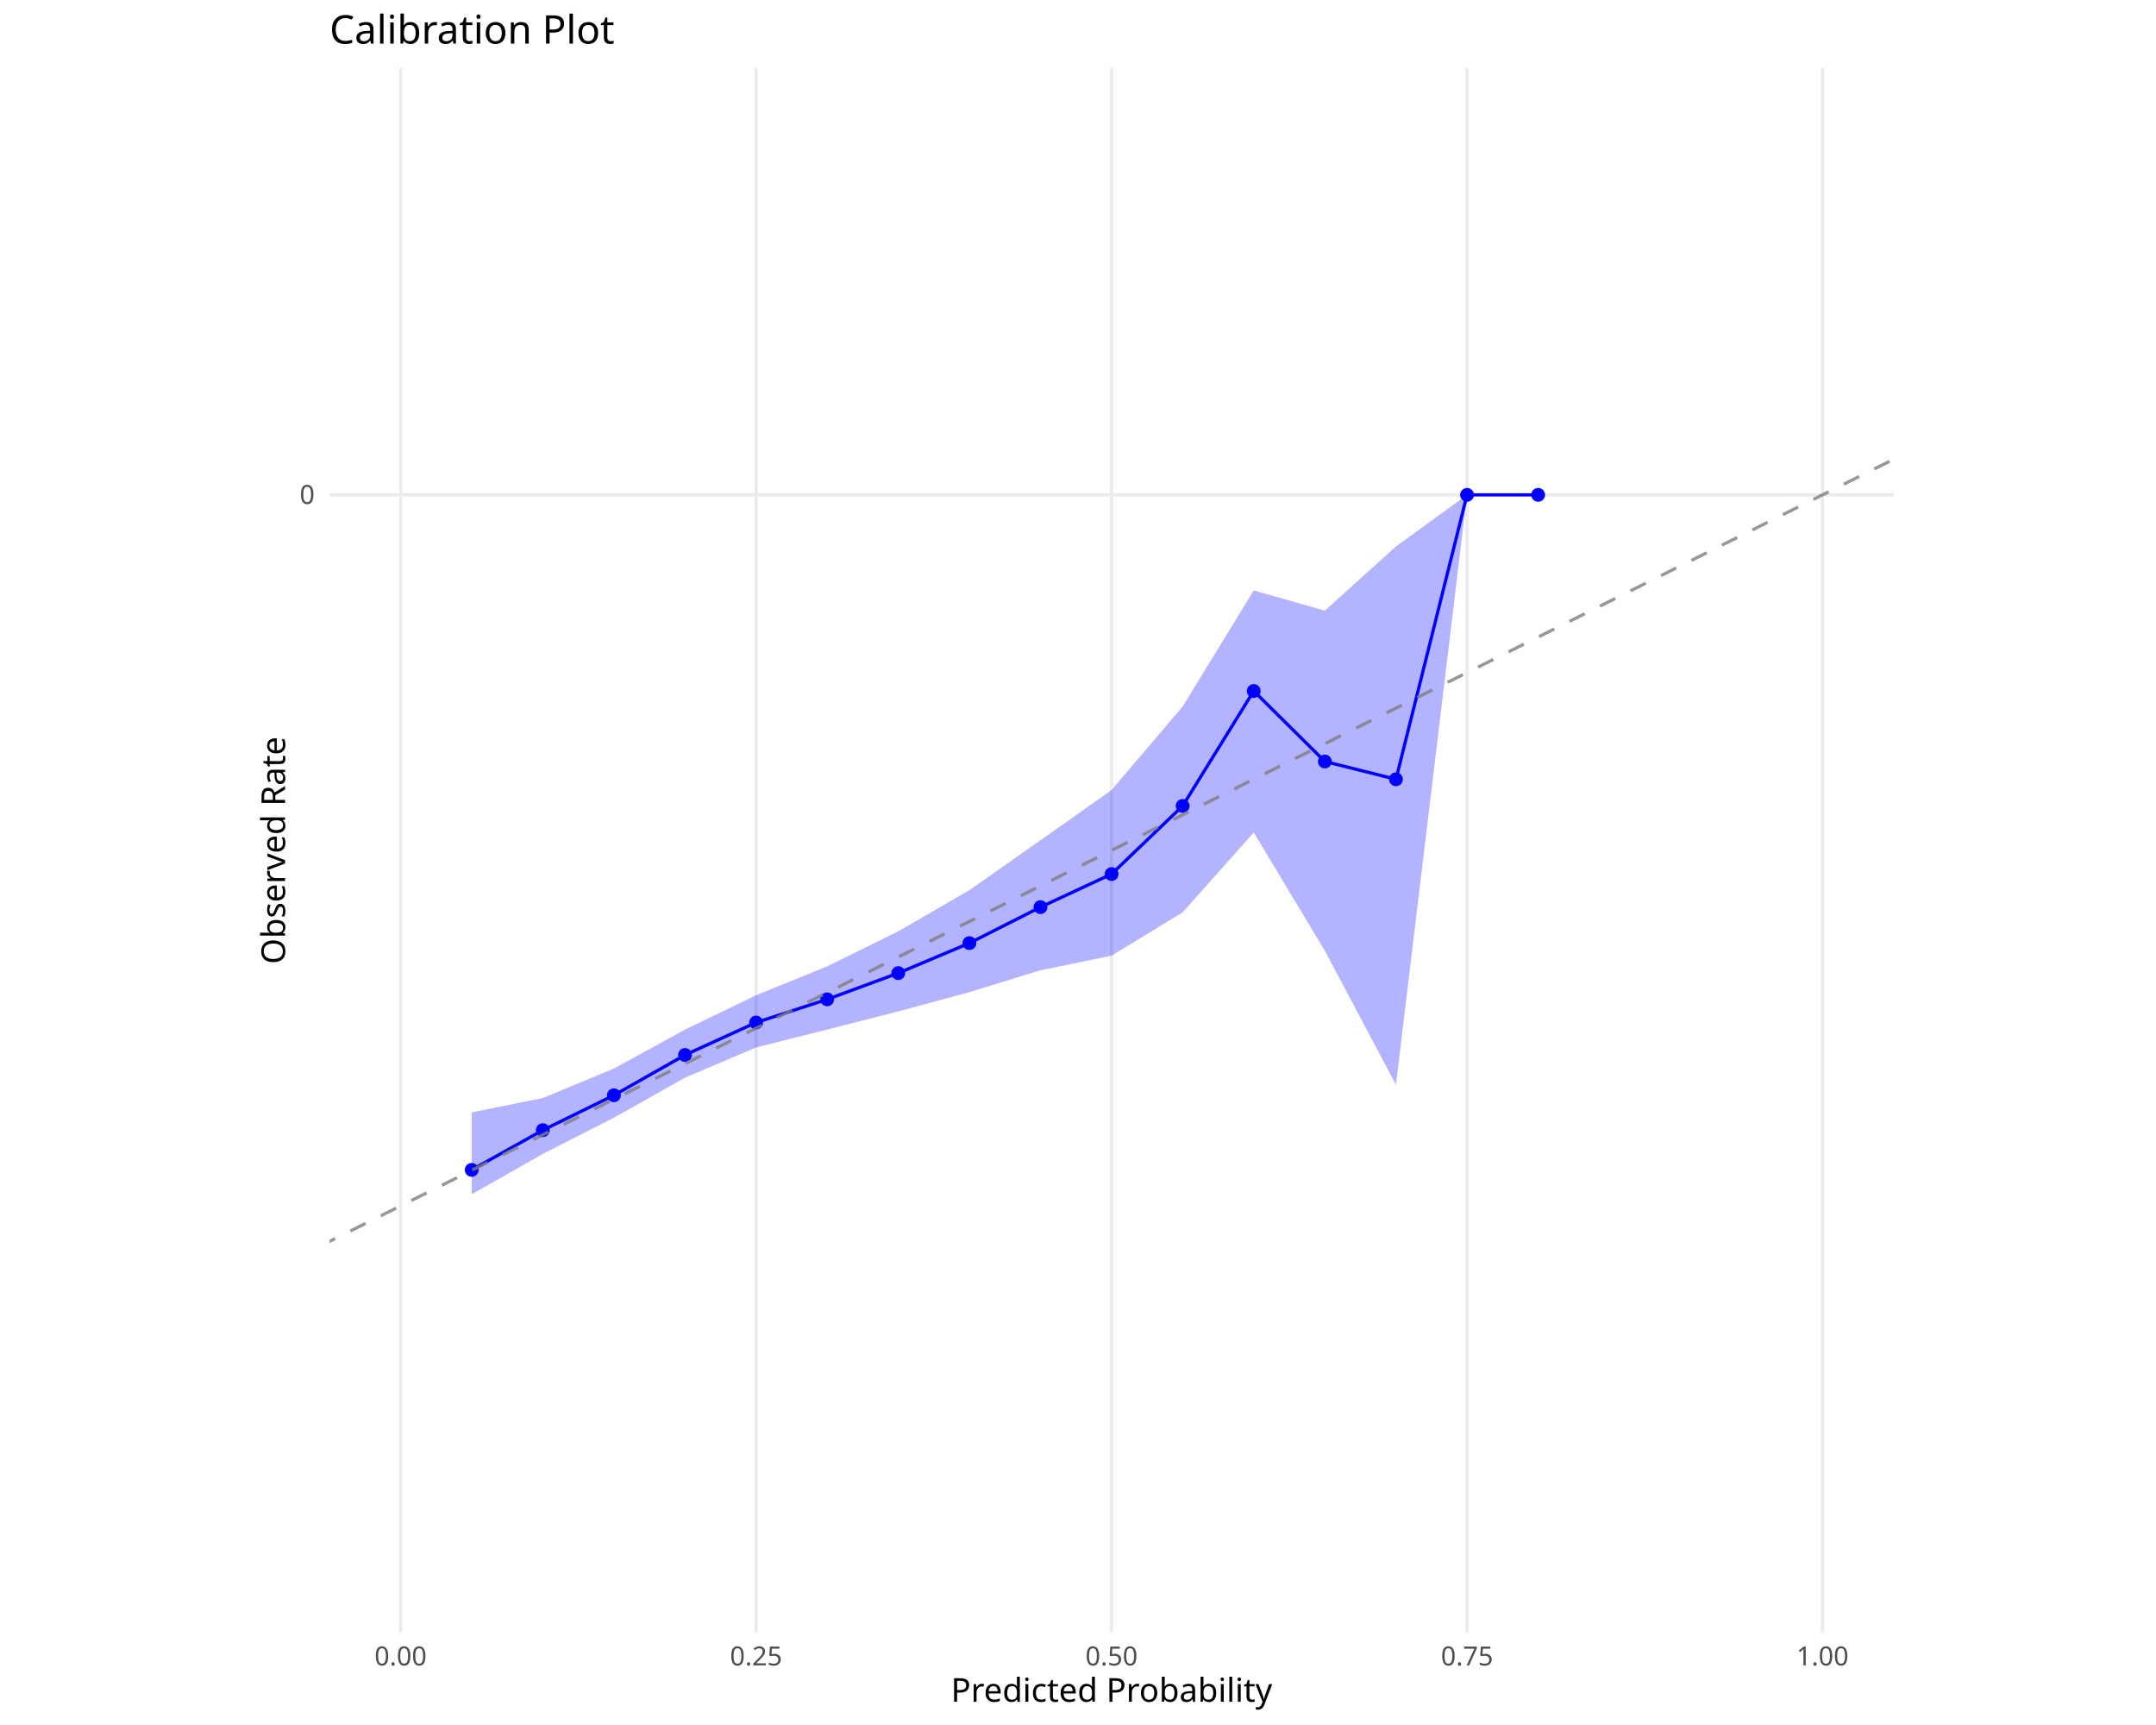
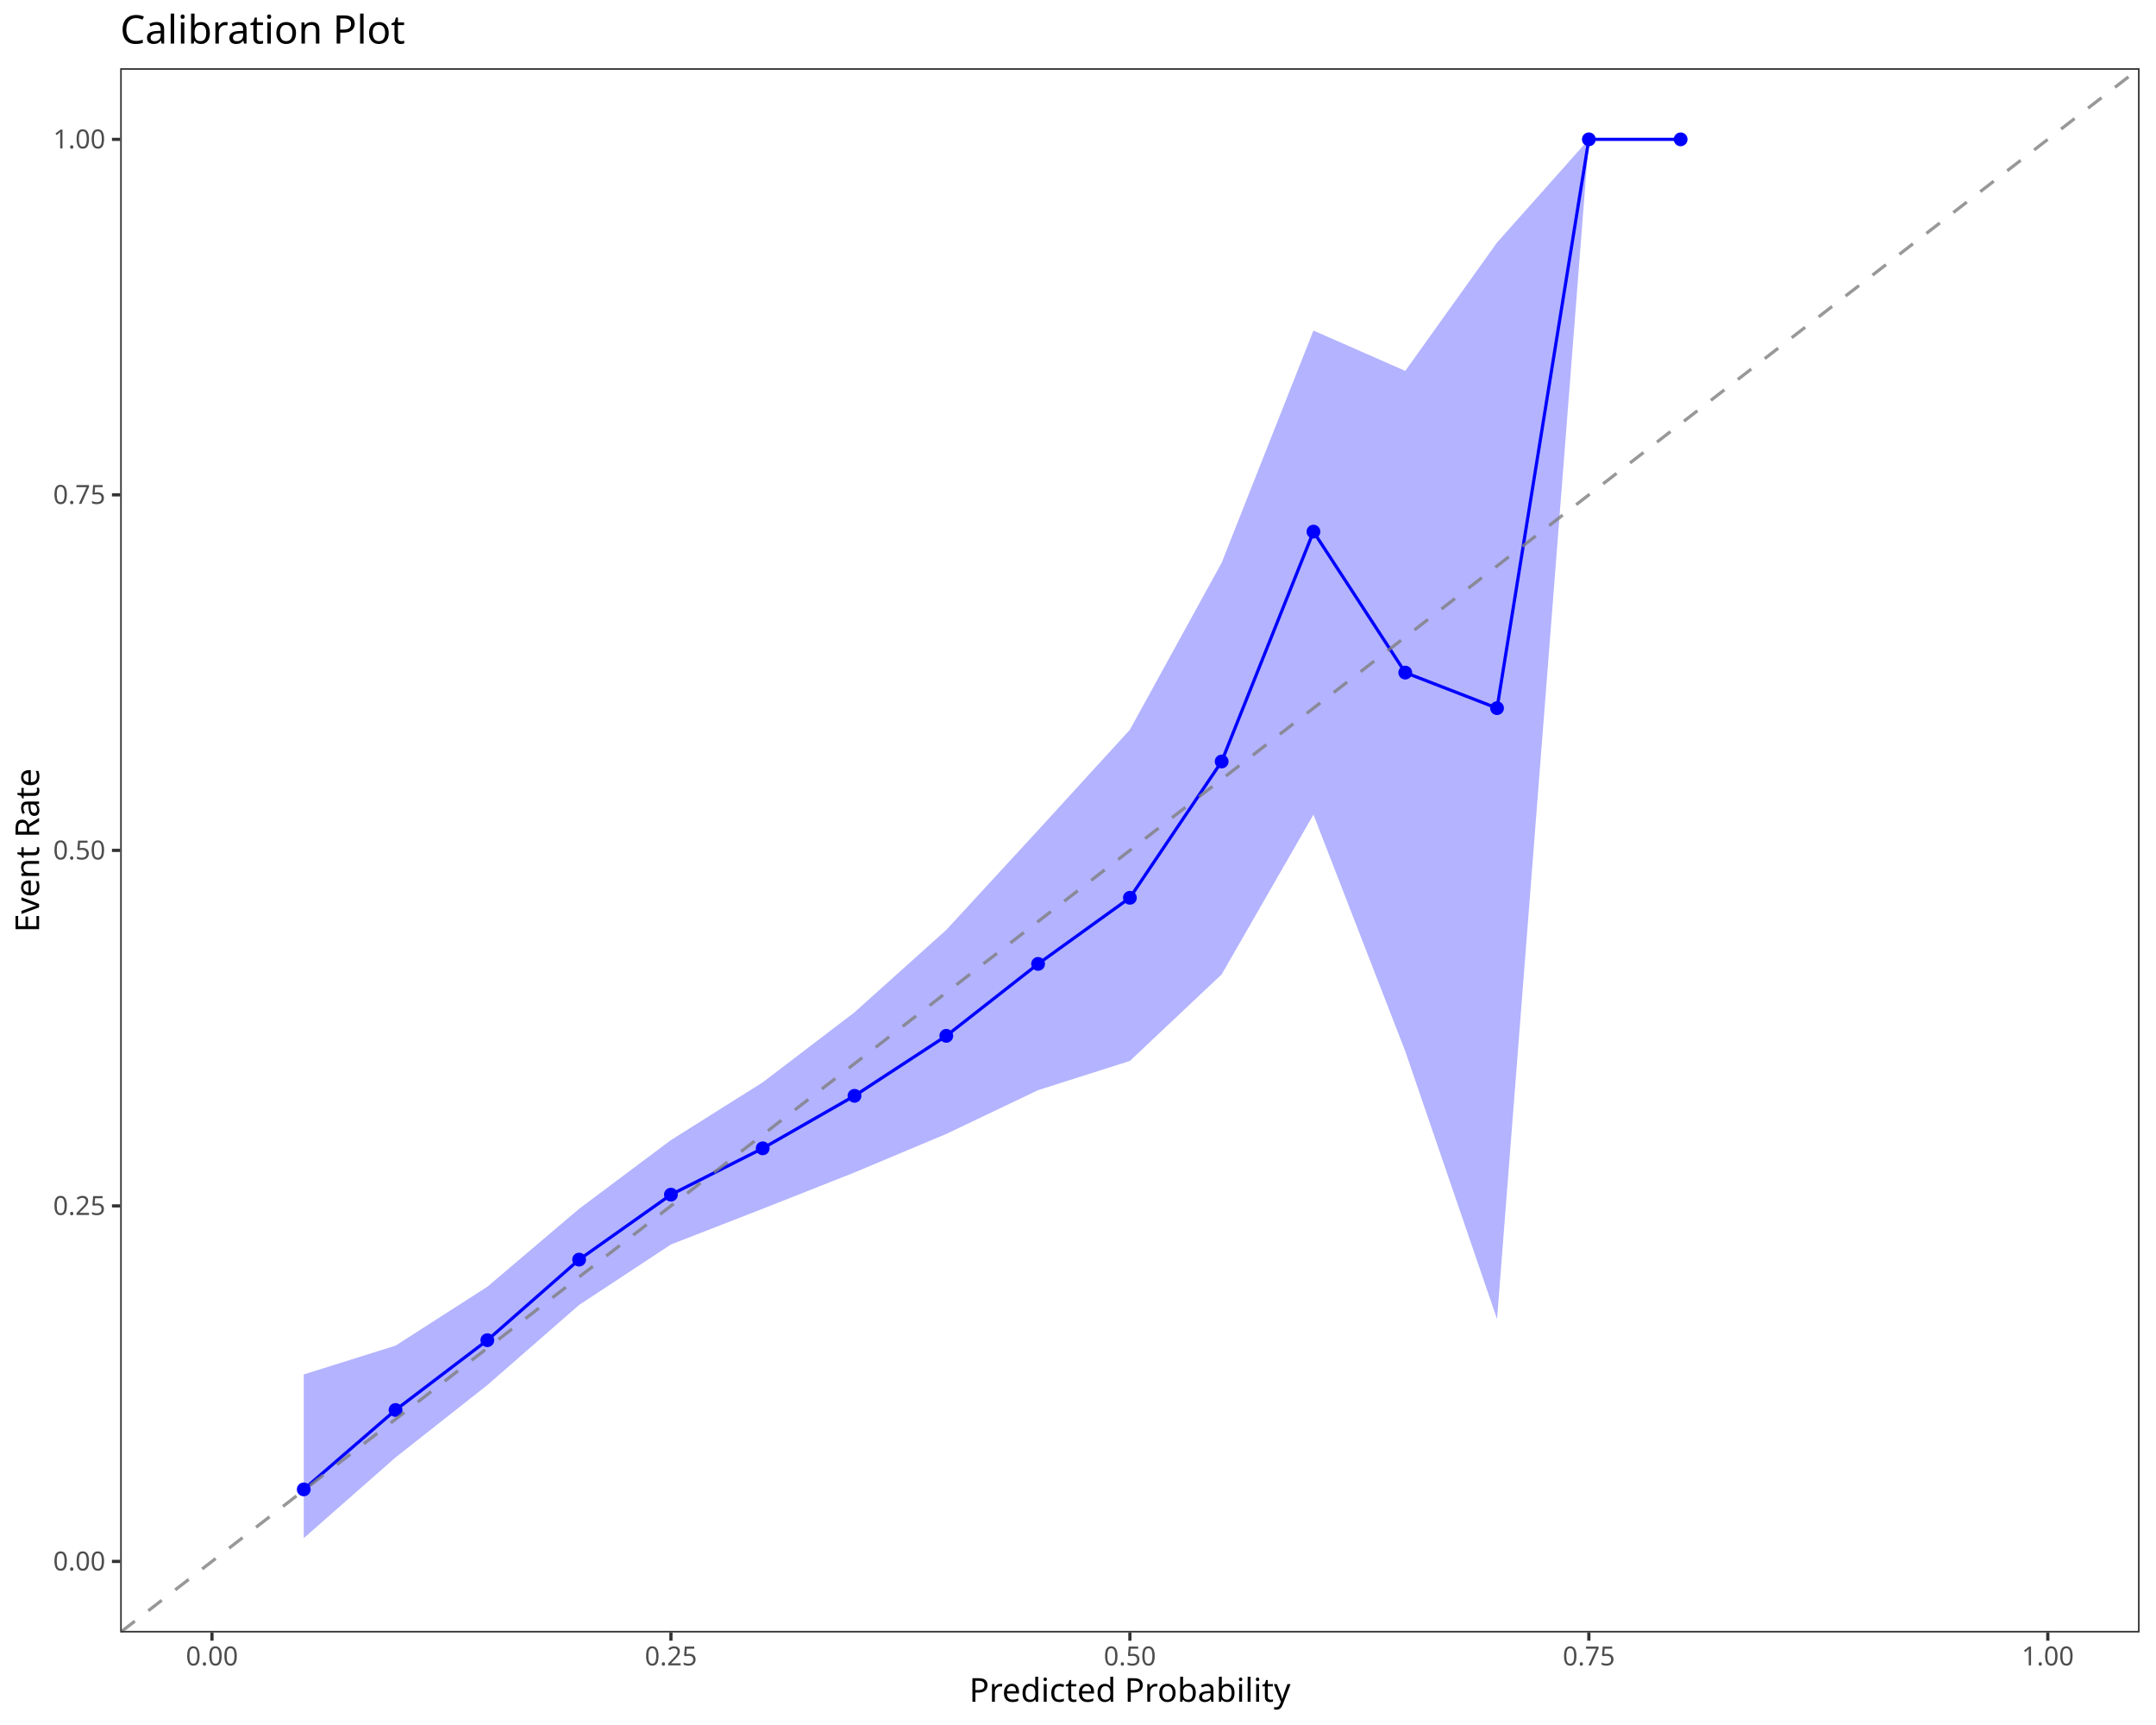
<svg xmlns="http://www.w3.org/2000/svg" class="svglite" data-engine-version="2.0" width="720.00pt" height="576.00pt" viewBox="0 0 720.00 576.00">
  <defs>
    <style type="text/css">
    .svglite line, .svglite polyline, .svglite polygon, .svglite path, .svglite rect, .svglite circle {
      fill: none;
      stroke: #000000;
      stroke-linecap: round;
      stroke-linejoin: round;
      stroke-miterlimit: 10.00;
    }
  </style>
  </defs>
  <rect width="100%" height="100%" style="stroke: none; fill: #FFFFFF;" />
  <defs>
    <clipPath id="cpMC4wMHw3MjAuMDB8MC4wMHw1NzYuMDA=">
      <rect x="0.00" y="0.00" width="720.00" height="576.00" />
    </clipPath>
  </defs>
  <g clip-path="url(#cpMC4wMHw3MjAuMDB8MC4wMHw1NzYuMDA=)">
- </g>
+     <rect x="0.00" y="0.00" width="720.00" height="576.00" style="stroke-width: 1.07; stroke: #FFFFFF; fill: #FFFFFF;" />
+   </g>
  <defs>
-     <clipPath id="cpODIuMTV8NjM3Ljg1fDAuMDB8NTc2LjAw">
-       <rect x="82.15" y="0.00" width="555.71" height="576.00" />
+     <clipPath id="cpNDAuMTN8NzE0LjUyfDIyLjc4fDU0NS4xMQ==">
+       <rect x="40.13" y="22.78" width="674.39" height="522.33" />
    </clipPath>
  </defs>
-   <g clip-path="url(#cpODIuMTV8NjM3Ljg1fDAuMDB8NTc2LjAw)">
- </g>
-   <g clip-path="url(#cpMC4wMHw3MjAuMDB8MC4wMHw1NzYuMDA=)">
- </g>
-   <defs>
-     <clipPath id="cpMTEwLjA1fDYzMi4zN3wyMi43OHw1NDUuMTE=">
-       <rect x="110.05" y="22.78" width="522.33" height="522.33" />
-     </clipPath>
-   </defs>
-   <g clip-path="url(#cpMTEwLjA1fDYzMi4zN3wyMi43OHw1NDUuMTE=)">
-     <polyline points="110.05,165.24 632.37,165.24 " style="stroke-width: 1.07; stroke: #EBEBEB; stroke-linecap: butt;" />
-     <polyline points="110.05,-72.19 632.37,-72.19 " style="stroke-width: 1.07; stroke: #EBEBEB; stroke-linecap: butt;" />
-     <polyline points="133.79,545.11 133.79,22.78 " style="stroke-width: 1.07; stroke: #EBEBEB; stroke-linecap: butt;" />
-     <polyline points="252.50,545.11 252.50,22.78 " style="stroke-width: 1.07; stroke: #EBEBEB; stroke-linecap: butt;" />
-     <polyline points="371.21,545.11 371.21,22.78 " style="stroke-width: 1.07; stroke: #EBEBEB; stroke-linecap: butt;" />
-     <polyline points="489.92,545.11 489.92,22.78 " style="stroke-width: 1.07; stroke: #EBEBEB; stroke-linecap: butt;" />
-     <polyline points="608.63,545.11 608.63,22.78 " style="stroke-width: 1.07; stroke: #EBEBEB; stroke-linecap: butt;" />
-     <polygon points="157.53,371.44 181.27,366.64 205.01,356.80 228.76,343.79 252.50,332.32 276.24,322.68 299.98,310.99 323.73,297.23 347.47,280.58 371.21,263.80 394.95,235.92 418.69,197.16 442.44,203.90 466.18,182.47 489.92,165.24 513.66,165.24 513.66,165.24 489.92,165.24 466.18,362.20 442.44,317.49 418.69,277.98 394.95,304.65 371.21,319.11 347.47,323.98 323.73,331.29 299.98,337.72 276.24,343.78 252.50,349.75 228.76,359.85 205.01,373.22 181.27,385.30 157.53,398.78 " style="stroke-width: 0.00; stroke: none; stroke-linecap: butt; fill: #0000FF; fill-opacity: 0.30;" />
-     <polyline points="157.53,371.44 181.27,366.64 205.01,356.80 228.76,343.79 252.50,332.32 276.24,322.68 299.98,310.99 323.73,297.23 347.47,280.58 371.21,263.80 394.95,235.92 418.69,197.16 442.44,203.90 466.18,182.47 489.92,165.24 513.66,165.24 " style="stroke-width: 1.07; stroke: none; stroke-linecap: butt;" />
-     <polyline points="513.66,165.24 489.92,165.24 466.18,362.20 442.44,317.49 418.69,277.98 394.95,304.65 371.21,319.11 347.47,323.98 323.73,331.29 299.98,337.72 276.24,343.78 252.50,349.75 228.76,359.85 205.01,373.22 181.27,385.30 157.53,398.78 " style="stroke-width: 1.07; stroke: none; stroke-linecap: butt;" />
-     <polyline points="157.53,390.64 181.27,377.38 205.01,365.73 228.76,352.27 252.50,341.43 276.24,333.69 299.98,324.93 323.73,314.92 347.47,302.90 371.21,291.86 394.95,269.11 418.69,230.73 442.44,254.27 466.18,260.21 489.92,165.24 513.66,165.24 " style="stroke-width: 1.07; stroke: #0000FF; stroke-linecap: butt;" />
-     <circle cx="157.53" cy="390.64" r="1.95" style="stroke-width: 0.71; stroke: #0000FF; fill: #0000FF;" />
-     <circle cx="181.27" cy="377.38" r="1.95" style="stroke-width: 0.71; stroke: #0000FF; fill: #0000FF;" />
-     <circle cx="205.01" cy="365.73" r="1.95" style="stroke-width: 0.71; stroke: #0000FF; fill: #0000FF;" />
-     <circle cx="228.76" cy="352.27" r="1.95" style="stroke-width: 0.71; stroke: #0000FF; fill: #0000FF;" />
-     <circle cx="252.50" cy="341.43" r="1.95" style="stroke-width: 0.71; stroke: #0000FF; fill: #0000FF;" />
-     <circle cx="276.24" cy="333.69" r="1.95" style="stroke-width: 0.71; stroke: #0000FF; fill: #0000FF;" />
-     <circle cx="299.98" cy="324.93" r="1.95" style="stroke-width: 0.71; stroke: #0000FF; fill: #0000FF;" />
-     <circle cx="323.73" cy="314.92" r="1.95" style="stroke-width: 0.71; stroke: #0000FF; fill: #0000FF;" />
-     <circle cx="347.47" cy="302.90" r="1.95" style="stroke-width: 0.71; stroke: #0000FF; fill: #0000FF;" />
-     <circle cx="371.21" cy="291.86" r="1.95" style="stroke-width: 0.71; stroke: #0000FF; fill: #0000FF;" />
-     <circle cx="394.95" cy="269.11" r="1.95" style="stroke-width: 0.71; stroke: #0000FF; fill: #0000FF;" />
-     <circle cx="418.69" cy="230.73" r="1.95" style="stroke-width: 0.71; stroke: #0000FF; fill: #0000FF;" />
-     <circle cx="442.44" cy="254.27" r="1.95" style="stroke-width: 0.71; stroke: #0000FF; fill: #0000FF;" />
-     <circle cx="466.18" cy="260.21" r="1.95" style="stroke-width: 0.71; stroke: #0000FF; fill: #0000FF;" />
-     <circle cx="489.92" cy="165.24" r="1.95" style="stroke-width: 0.71; stroke: #0000FF; fill: #0000FF;" />
-     <circle cx="513.66" cy="165.24" r="1.95" style="stroke-width: 0.71; stroke: #0000FF; fill: #0000FF;" />
-     <line x1="-412.28" y1="675.69" x2="1154.70" y2="-107.80" style="stroke-width: 1.07; stroke: #7F7F7F; stroke-opacity: 0.80; stroke-dasharray: 5.69,5.69; stroke-linecap: butt;" />
+   <g clip-path="url(#cpNDAuMTN8NzE0LjUyfDIyLjc4fDU0NS4xMQ==)">
+     <rect x="40.13" y="22.78" width="674.39" height="522.33" style="stroke-width: 1.07; stroke: none; fill: #FFFFFF;" />
+     <polygon points="101.44,458.94 132.09,449.33 162.75,429.66 193.40,403.63 224.06,380.69 254.71,361.41 285.36,338.03 316.02,310.50 346.67,277.22 377.33,243.66 407.98,187.90 438.63,110.37 469.29,123.85 499.94,80.99 530.60,46.53 561.25,46.53 561.25,46.53 530.60,46.53 499.94,440.45 469.29,351.03 438.63,272.01 407.98,325.35 377.33,354.26 346.67,364.01 316.02,378.63 285.36,391.50 254.71,403.62 224.06,415.55 193.40,435.74 162.75,462.49 132.09,486.66 101.44,513.61 " style="stroke-width: 0.00; stroke: none; stroke-linecap: butt; fill: #0000FF; fill-opacity: 0.30;" />
+     <polyline points="101.44,458.94 132.09,449.33 162.75,429.66 193.40,403.63 224.06,380.69 254.71,361.41 285.36,338.03 316.02,310.50 346.67,277.22 377.33,243.66 407.98,187.90 438.63,110.37 469.29,123.85 499.94,80.99 530.60,46.53 561.25,46.53 " style="stroke-width: 1.07; stroke: none; stroke-linecap: butt;" />
+     <polyline points="561.25,46.53 530.60,46.53 499.94,440.45 469.29,351.03 438.63,272.01 407.98,325.35 377.33,354.26 346.67,364.01 316.02,378.63 285.36,391.50 254.71,403.62 224.06,415.55 193.40,435.74 162.75,462.49 132.09,486.66 101.44,513.61 " style="stroke-width: 1.07; stroke: none; stroke-linecap: butt;" />
+     <polyline points="101.44,497.33 132.09,470.82 162.75,447.51 193.40,420.60 224.06,398.91 254.71,383.44 285.36,365.91 316.02,345.88 346.67,321.86 377.33,299.78 407.98,254.27 438.63,177.52 469.29,224.59 499.94,236.46 530.60,46.53 561.25,46.53 " style="stroke-width: 1.07; stroke: #0000FF; stroke-linecap: butt;" />
+     <circle cx="101.44" cy="497.33" r="1.95" style="stroke-width: 0.71; stroke: #0000FF; fill: #0000FF;" />
+     <circle cx="132.09" cy="470.82" r="1.95" style="stroke-width: 0.71; stroke: #0000FF; fill: #0000FF;" />
+     <circle cx="162.75" cy="447.51" r="1.95" style="stroke-width: 0.71; stroke: #0000FF; fill: #0000FF;" />
+     <circle cx="193.40" cy="420.60" r="1.95" style="stroke-width: 0.71; stroke: #0000FF; fill: #0000FF;" />
+     <circle cx="224.06" cy="398.91" r="1.95" style="stroke-width: 0.71; stroke: #0000FF; fill: #0000FF;" />
+     <circle cx="254.71" cy="383.44" r="1.95" style="stroke-width: 0.71; stroke: #0000FF; fill: #0000FF;" />
+     <circle cx="285.36" cy="365.91" r="1.95" style="stroke-width: 0.71; stroke: #0000FF; fill: #0000FF;" />
+     <circle cx="316.02" cy="345.88" r="1.95" style="stroke-width: 0.71; stroke: #0000FF; fill: #0000FF;" />
+     <circle cx="346.67" cy="321.86" r="1.95" style="stroke-width: 0.71; stroke: #0000FF; fill: #0000FF;" />
+     <circle cx="377.33" cy="299.78" r="1.95" style="stroke-width: 0.71; stroke: #0000FF; fill: #0000FF;" />
+     <circle cx="407.98" cy="254.27" r="1.95" style="stroke-width: 0.71; stroke: #0000FF; fill: #0000FF;" />
+     <circle cx="438.63" cy="177.52" r="1.95" style="stroke-width: 0.71; stroke: #0000FF; fill: #0000FF;" />
+     <circle cx="469.29" cy="224.59" r="1.95" style="stroke-width: 0.71; stroke: #0000FF; fill: #0000FF;" />
+     <circle cx="499.94" cy="236.46" r="1.95" style="stroke-width: 0.71; stroke: #0000FF; fill: #0000FF;" />
+     <circle cx="530.60" cy="46.53" r="1.95" style="stroke-width: 0.71; stroke: #0000FF; fill: #0000FF;" />
+     <circle cx="561.25" cy="46.53" r="1.95" style="stroke-width: 0.71; stroke: #0000FF; fill: #0000FF;" />
+     <line x1="-634.25" y1="1067.44" x2="1388.91" y2="-499.55" style="stroke-width: 1.07; stroke: #7F7F7F; stroke-opacity: 0.80; stroke-dasharray: 5.69,5.69; stroke-linecap: butt;" />
+     <rect x="40.13" y="22.78" width="674.39" height="522.33" style="stroke-width: 1.07; stroke: #333333;" />
  </g>
  <g clip-path="url(#cpMC4wMHw3MjAuMDB8MC4wMHw1NzYuMDA=)">
-     <text x="105.11" y="168.26" text-anchor="end" style="font-size: 8.80px; fill: #4D4D4D; font-family: sans;" textLength="4.89px" lengthAdjust="spacingAndGlyphs">0</text>
-     <text x="105.11" y="-69.16" text-anchor="end" style="font-size: 8.80px; fill: #4D4D4D; font-family: sans;" textLength="4.89px" lengthAdjust="spacingAndGlyphs">1</text>
-     <text x="133.79" y="556.10" text-anchor="middle" style="font-size: 8.80px; fill: #4D4D4D; font-family: sans;" textLength="17.13px" lengthAdjust="spacingAndGlyphs">0.00</text>
-     <text x="252.50" y="556.10" text-anchor="middle" style="font-size: 8.80px; fill: #4D4D4D; font-family: sans;" textLength="17.13px" lengthAdjust="spacingAndGlyphs">0.25</text>
-     <text x="371.21" y="556.10" text-anchor="middle" style="font-size: 8.80px; fill: #4D4D4D; font-family: sans;" textLength="17.13px" lengthAdjust="spacingAndGlyphs">0.50</text>
-     <text x="489.92" y="556.10" text-anchor="middle" style="font-size: 8.80px; fill: #4D4D4D; font-family: sans;" textLength="17.13px" lengthAdjust="spacingAndGlyphs">0.75</text>
-     <text x="608.63" y="556.10" text-anchor="middle" style="font-size: 8.80px; fill: #4D4D4D; font-family: sans;" textLength="17.13px" lengthAdjust="spacingAndGlyphs">1.00</text>
-     <text x="371.21" y="568.24" text-anchor="middle" style="font-size: 11.00px; font-family: sans;" textLength="100.89px" lengthAdjust="spacingAndGlyphs">Predicted Probability</text>
-     <text transform="translate(95.20,283.95) rotate(-90)" text-anchor="middle" style="font-size: 11.00px; font-family: sans;" textLength="74.00px" lengthAdjust="spacingAndGlyphs">Observed Rate</text>
-     <text x="110.05" y="14.56" style="font-size: 13.20px; font-family: sans;" textLength="89.51px" lengthAdjust="spacingAndGlyphs">Calibration Plot</text>
+     <text x="35.20" y="524.40" text-anchor="end" style="font-size: 8.80px; fill: #4D4D4D; font-family: sans;" textLength="17.13px" lengthAdjust="spacingAndGlyphs">0.00</text>
+     <text x="35.20" y="405.69" text-anchor="end" style="font-size: 8.80px; fill: #4D4D4D; font-family: sans;" textLength="17.13px" lengthAdjust="spacingAndGlyphs">0.25</text>
+     <text x="35.20" y="286.98" text-anchor="end" style="font-size: 8.80px; fill: #4D4D4D; font-family: sans;" textLength="17.13px" lengthAdjust="spacingAndGlyphs">0.50</text>
+     <text x="35.20" y="168.26" text-anchor="end" style="font-size: 8.80px; fill: #4D4D4D; font-family: sans;" textLength="17.13px" lengthAdjust="spacingAndGlyphs">0.75</text>
+     <text x="35.20" y="49.55" text-anchor="end" style="font-size: 8.80px; fill: #4D4D4D; font-family: sans;" textLength="17.13px" lengthAdjust="spacingAndGlyphs">1.00</text>
+     <polyline points="37.39,521.37 40.13,521.37 " style="stroke-width: 1.07; stroke: #333333; stroke-linecap: butt;" />
+     <polyline points="37.39,402.66 40.13,402.66 " style="stroke-width: 1.07; stroke: #333333; stroke-linecap: butt;" />
+     <polyline points="37.39,283.95 40.13,283.95 " style="stroke-width: 1.07; stroke: #333333; stroke-linecap: butt;" />
+     <polyline points="37.39,165.24 40.13,165.24 " style="stroke-width: 1.07; stroke: #333333; stroke-linecap: butt;" />
+     <polyline points="37.39,46.53 40.13,46.53 " style="stroke-width: 1.07; stroke: #333333; stroke-linecap: butt;" />
+     <polyline points="70.79,547.85 70.79,545.11 " style="stroke-width: 1.07; stroke: #333333; stroke-linecap: butt;" />
+     <polyline points="224.06,547.85 224.06,545.11 " style="stroke-width: 1.07; stroke: #333333; stroke-linecap: butt;" />
+     <polyline points="377.33,547.85 377.33,545.11 " style="stroke-width: 1.07; stroke: #333333; stroke-linecap: butt;" />
+     <polyline points="530.60,547.85 530.60,545.11 " style="stroke-width: 1.07; stroke: #333333; stroke-linecap: butt;" />
+     <polyline points="683.87,547.85 683.87,545.11 " style="stroke-width: 1.07; stroke: #333333; stroke-linecap: butt;" />
+     <text x="70.79" y="556.10" text-anchor="middle" style="font-size: 8.80px; fill: #4D4D4D; font-family: sans;" textLength="17.13px" lengthAdjust="spacingAndGlyphs">0.00</text>
+     <text x="224.06" y="556.10" text-anchor="middle" style="font-size: 8.80px; fill: #4D4D4D; font-family: sans;" textLength="17.13px" lengthAdjust="spacingAndGlyphs">0.25</text>
+     <text x="377.33" y="556.10" text-anchor="middle" style="font-size: 8.80px; fill: #4D4D4D; font-family: sans;" textLength="17.13px" lengthAdjust="spacingAndGlyphs">0.50</text>
+     <text x="530.60" y="556.10" text-anchor="middle" style="font-size: 8.80px; fill: #4D4D4D; font-family: sans;" textLength="17.13px" lengthAdjust="spacingAndGlyphs">0.75</text>
+     <text x="683.87" y="556.10" text-anchor="middle" style="font-size: 8.80px; fill: #4D4D4D; font-family: sans;" textLength="17.13px" lengthAdjust="spacingAndGlyphs">1.00</text>
+     <text x="377.33" y="568.24" text-anchor="middle" style="font-size: 11.00px; font-family: sans;" textLength="100.89px" lengthAdjust="spacingAndGlyphs">Predicted Probability</text>
+     <text transform="translate(13.05,283.95) rotate(-90)" text-anchor="middle" style="font-size: 11.00px; font-family: sans;" textLength="54.43px" lengthAdjust="spacingAndGlyphs">Event Rate</text>
+     <text x="40.13" y="14.56" style="font-size: 13.20px; font-family: sans;" textLength="89.51px" lengthAdjust="spacingAndGlyphs">Calibration Plot</text>
  </g>
</svg>
